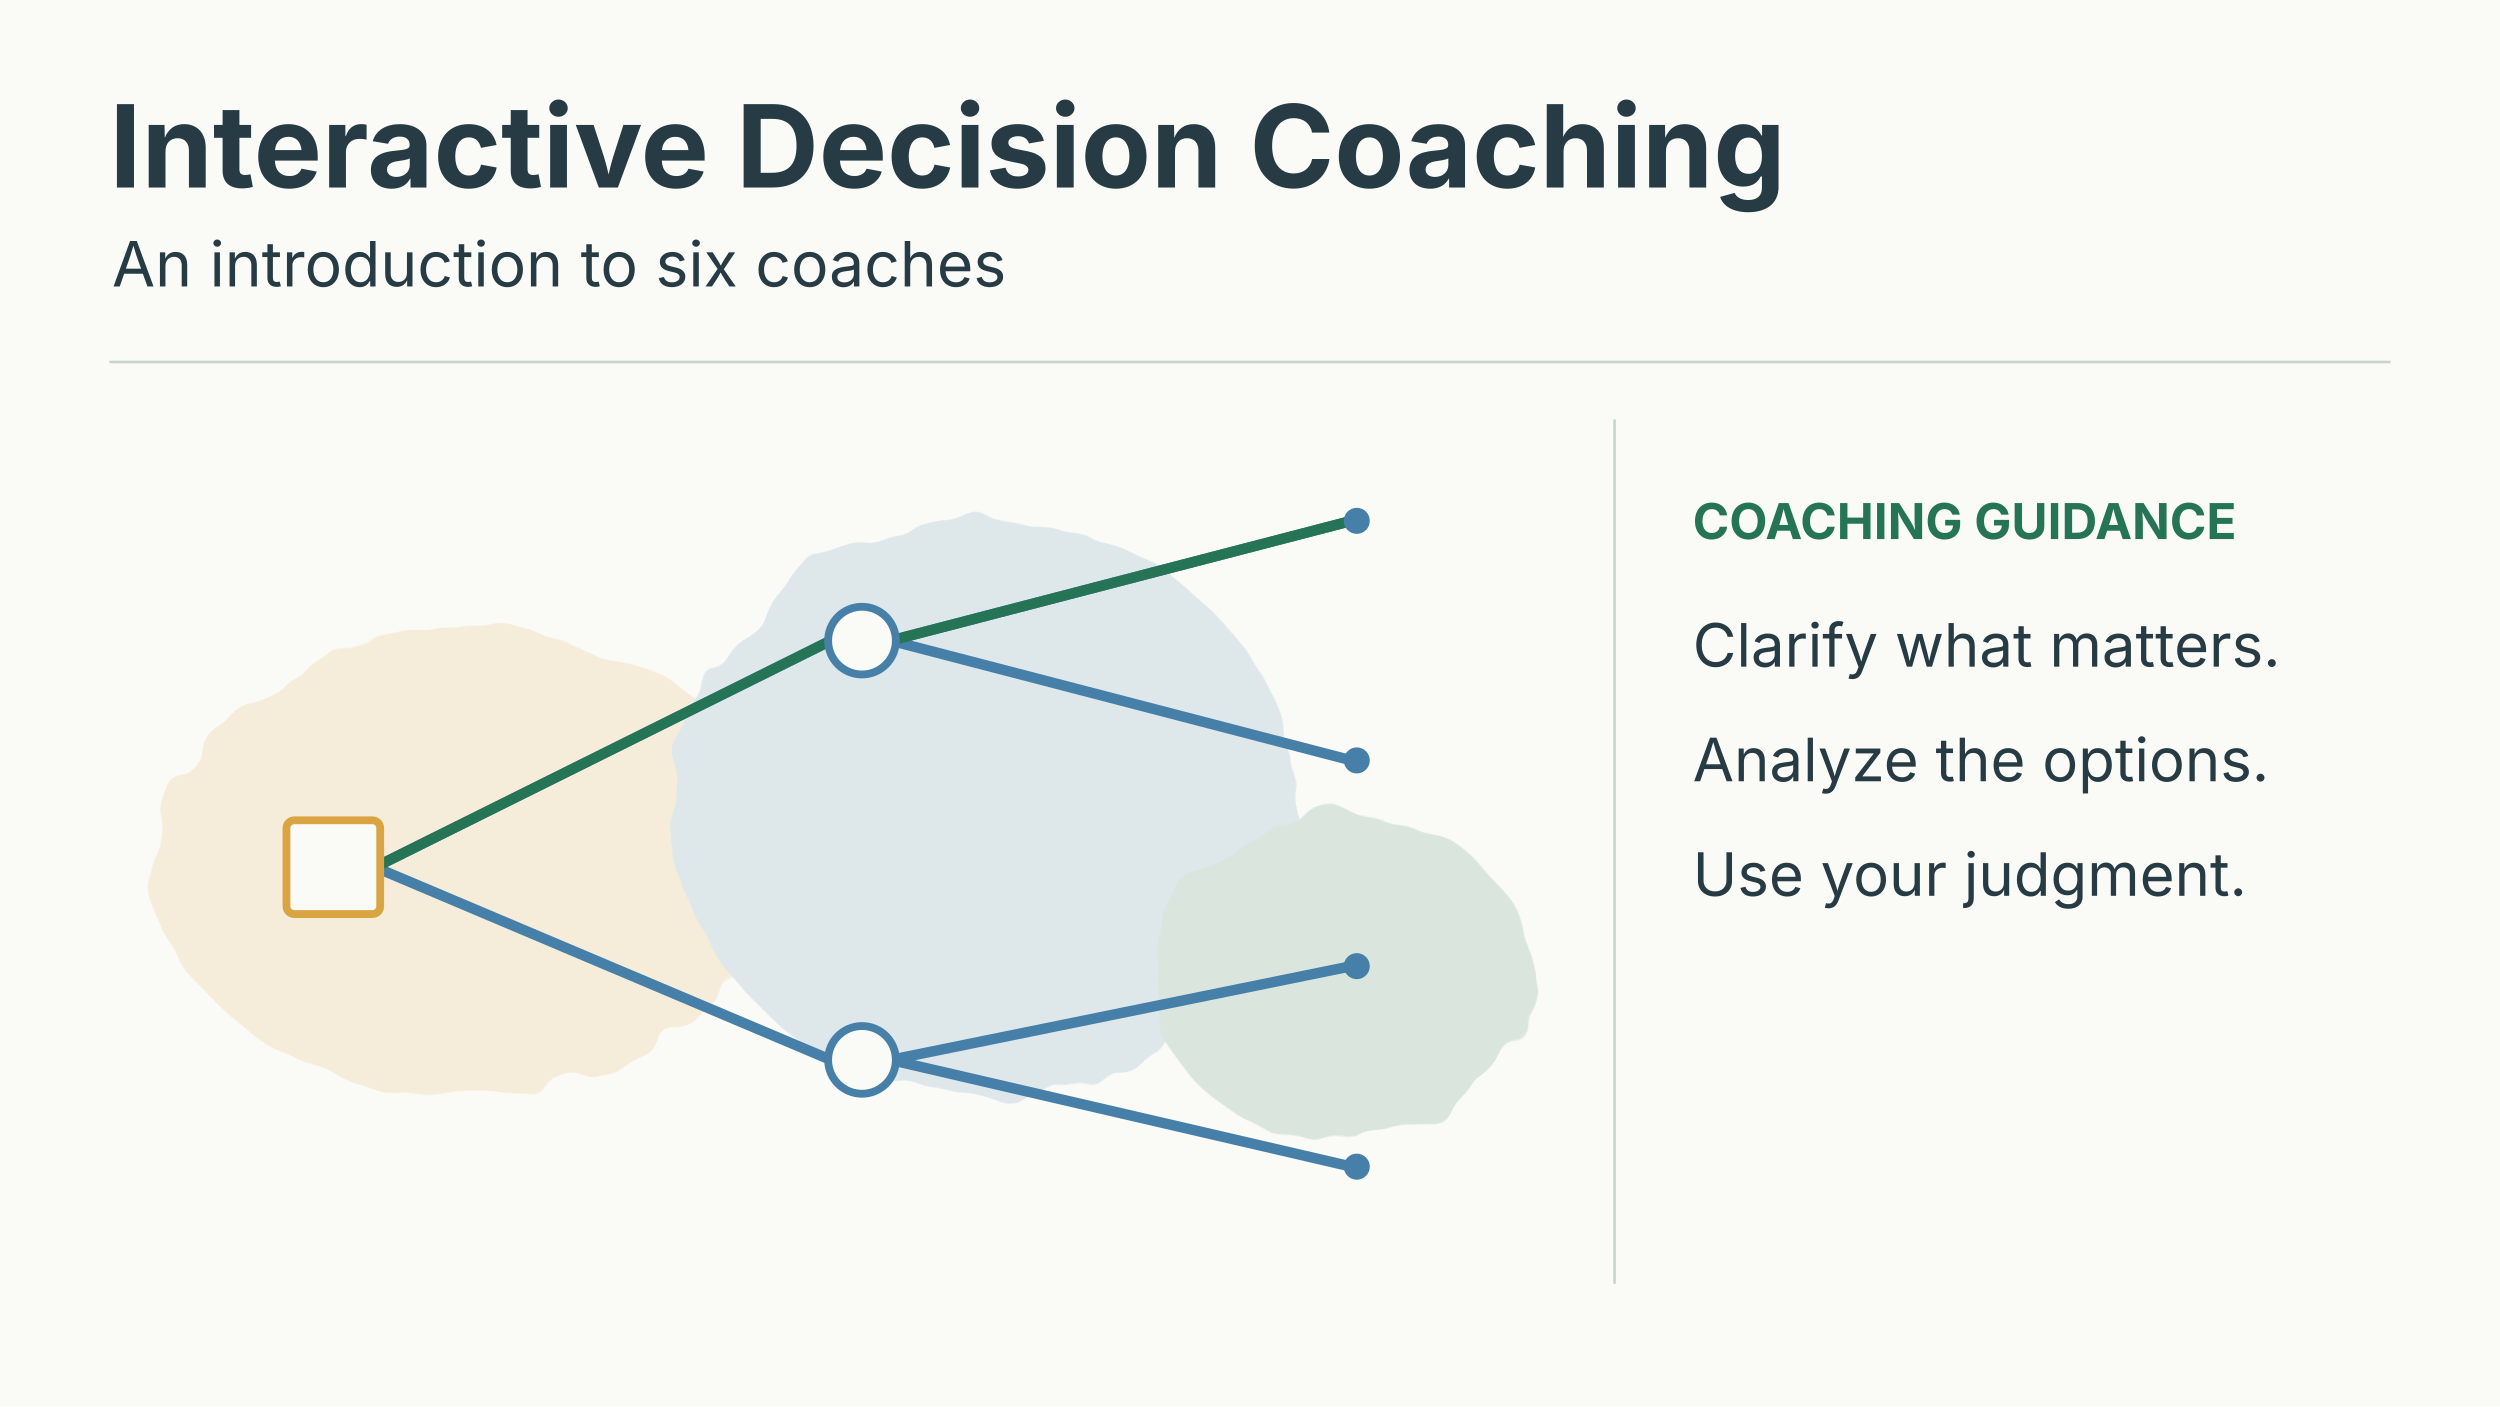
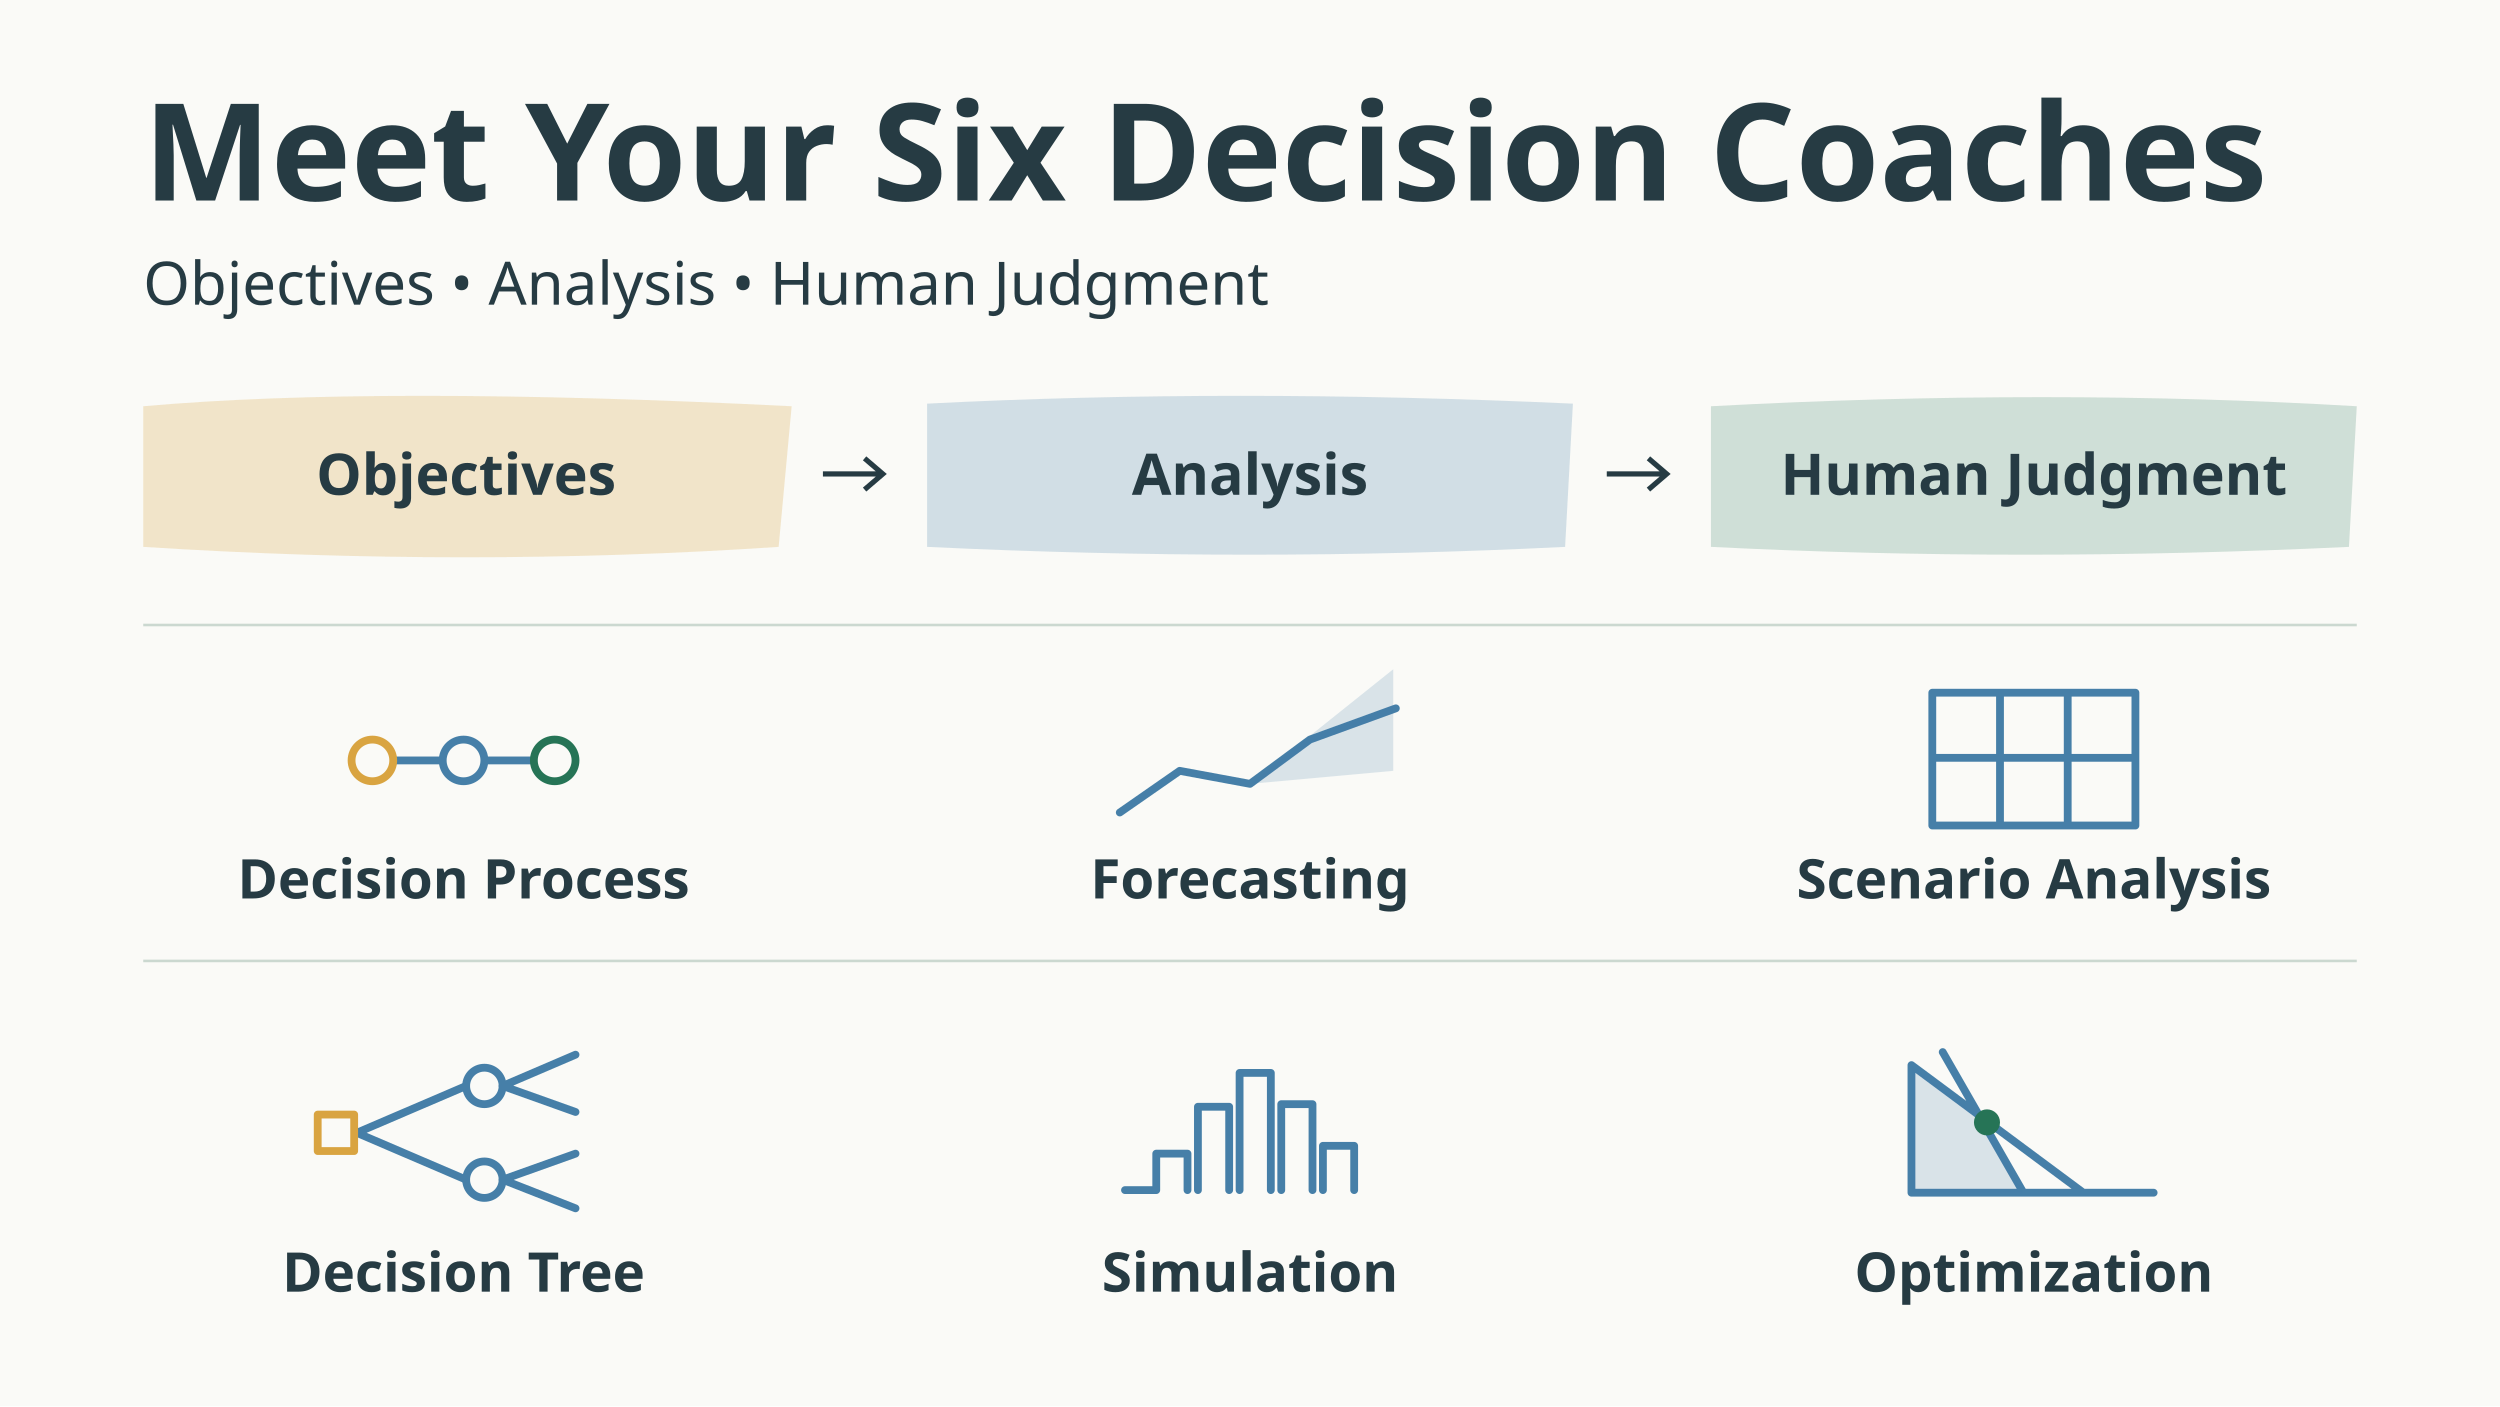
<svg xmlns="http://www.w3.org/2000/svg" width="960" height="540" viewBox="0 0 960 540">
-   <defs>
-     <filter id="wash">
-       <feTurbulence type="fractalNoise" baseFrequency=".024" numOctaves="3" result="grain" />
-       <feDisplacementMap in="SourceGraphic" in2="grain" scale="20" />
-     </filter>
-   </defs>
-   <path fill="#FAFAF7" d="M0 0h960v540H0z" />
-   <g opacity=".16" filter="url(#wash)">
-     <ellipse cx="180" cy="331" rx="122" ry="89" fill="#D9A441" />
-     <ellipse cx="379" cy="311" rx="119" ry="111" fill="#467FA8" />
-     <ellipse cx="515" cy="375" rx="73" ry="63" fill="#267456" />
-   </g>
-   <g font-family="Inter,system-ui,sans-serif" fill="#263B43">
-     <text x="42" y="72" font-size="44" font-weight="700">Interactive Decision Coaching</text>
-     <text x="43" y="110" font-size="24">An introduction to six coaches</text>
-     <path d="M42 139H918M620 161V493" stroke="#c8d5cd" />
-     <g fill="none" stroke-width="4" stroke-linecap="round">
-       <path d="M144 333L319 246M144 333L319 407M342 246L519 200M342 246L519 292M342 407L519 371M342 407L519 448" stroke="#467FA8" />
-       <path d="M144 333L319 246M342 246L519 200" stroke="#267456" />
+   <rect width="960" height="540" fill="#FAFAF7" />
+   <g font-family="system-ui,sans-serif" fill="#263B43">
+     <text x="55" y="77" font-size="52" font-weight="700">Meet Your Six Decision Coaches</text>
+     <text x="55" y="117" font-size="23">Objectives • Analysis • Human Judgment</text>
+     <g font-weight="650" font-size="22">
+       <path d="M55 156q90-8 249 0l-5 54q-119 8-244 0Z" fill="#D9A441" fill-opacity=".25" />
+       <path d="M356 155q117-6 248 0l-3 55q-120 6-245 0Z" fill="#467FA8" fill-opacity=".23" />
+       <path d="M657 156q130-7 248 0l-3 54q-126 6-245 0Z" fill="#267456" fill-opacity=".20" />
+       <text x="179" y="190" text-anchor="middle">Objectives</text>
+       <text x="480" y="190" text-anchor="middle">Analysis</text>
+       <text x="781" y="190" text-anchor="middle">Human Judgment</text>
+       <path d="M316 182h23m-7-6 7 6-7 6m285-6h23m-7-6 7 6-7 6" fill="none" stroke="#263B43" stroke-width="2" />
    </g>
-     <rect x="110" y="315" width="36" height="36" rx="3" fill="#FAFAF7" stroke="#D9A441" stroke-width="3" />
-     <circle cx="331" cy="246" r="13" fill="#FAFAF7" stroke="#467FA8" stroke-width="3" />
-     <circle cx="331" cy="407" r="13" fill="#FAFAF7" stroke="#467FA8" stroke-width="3" />
-     <g fill="#467FA8">
-       <circle cx="521" cy="200" r="5" />
-       <circle cx="521" cy="292" r="5" />
-       <circle cx="521" cy="371" r="5" />
-       <circle cx="521" cy="448" r="5" />
+     <path d="M55 240H905M55 369H905" stroke="#CBD8D0" />
+     <g fill="none" stroke="#467FA8" stroke-linecap="round" stroke-linejoin="round" stroke-width="3">
+       <path d="M143 292h70" />
+       <circle cx="143" cy="292" r="8" fill="#FAFAF7" stroke="#D9A441" />
+       <circle cx="178" cy="292" r="8" fill="#FAFAF7" />
+       <circle cx="213" cy="292" r="8" fill="#FAFAF7" stroke="#267456" />
+       <path d="M430 312l23-16 27 5 23-17 33-12" />
+       <path d="M480 301l55-44v39Z" fill="#467FA8" fill-opacity=".18" stroke="none" />
+       <path d="M742 266h78v51h-78zm0 25h78m-52-25v51m26-51v51" />
+       <path d="M137 435l42-18m-42 18 42 18m14-36 28-12m-28 12 28 10m-28 26 28-10m-28 10 28 11" />
+       <rect x="122" y="428" width="14" height="14" stroke="#D9A441" />
+       <circle cx="186" cy="417" r="7" />
+       <circle cx="186" cy="453" r="7" />
+       <path d="M432 457h12v-14h12v14m4 0v-32h12v32m4 0v-45h12v45m4 0v-33h12v33m4 0v-17h12v17" />
+       <path d="M734 409v49h93m-93-49 66 49m-54-54 31 54" />
+       <path d="M734 458v-49l29 22 14 27Z" fill="#467FA8" fill-opacity=".18" stroke="none" />
+       <circle cx="763" cy="431" r="5" fill="#267456" stroke="none" />
    </g>
-     <text x="650" y="207" font-size="19" fill="#267456" font-weight="700">COACHING GUIDANCE</text>
-     <text x="650" y="256" font-size="23">Clarify what matters.</text>
-     <text x="650" y="300" font-size="23">Analyze the options.</text>
-     <text x="650" y="344" font-size="23">Use your judgment.</text>
+     <g text-anchor="middle" font-size="21" font-weight="620">
+       <text x="178" y="345">Decision Process</text>
+       <text x="480" y="345">Forecasting</text>
+       <text x="781" y="345">Scenario Analysis</text>
+       <text x="178" y="496">Decision Tree</text>
+       <text x="480" y="496">Simulation</text>
+       <text x="781" y="496">Optimization</text>
+     </g>
  </g>
</svg>
